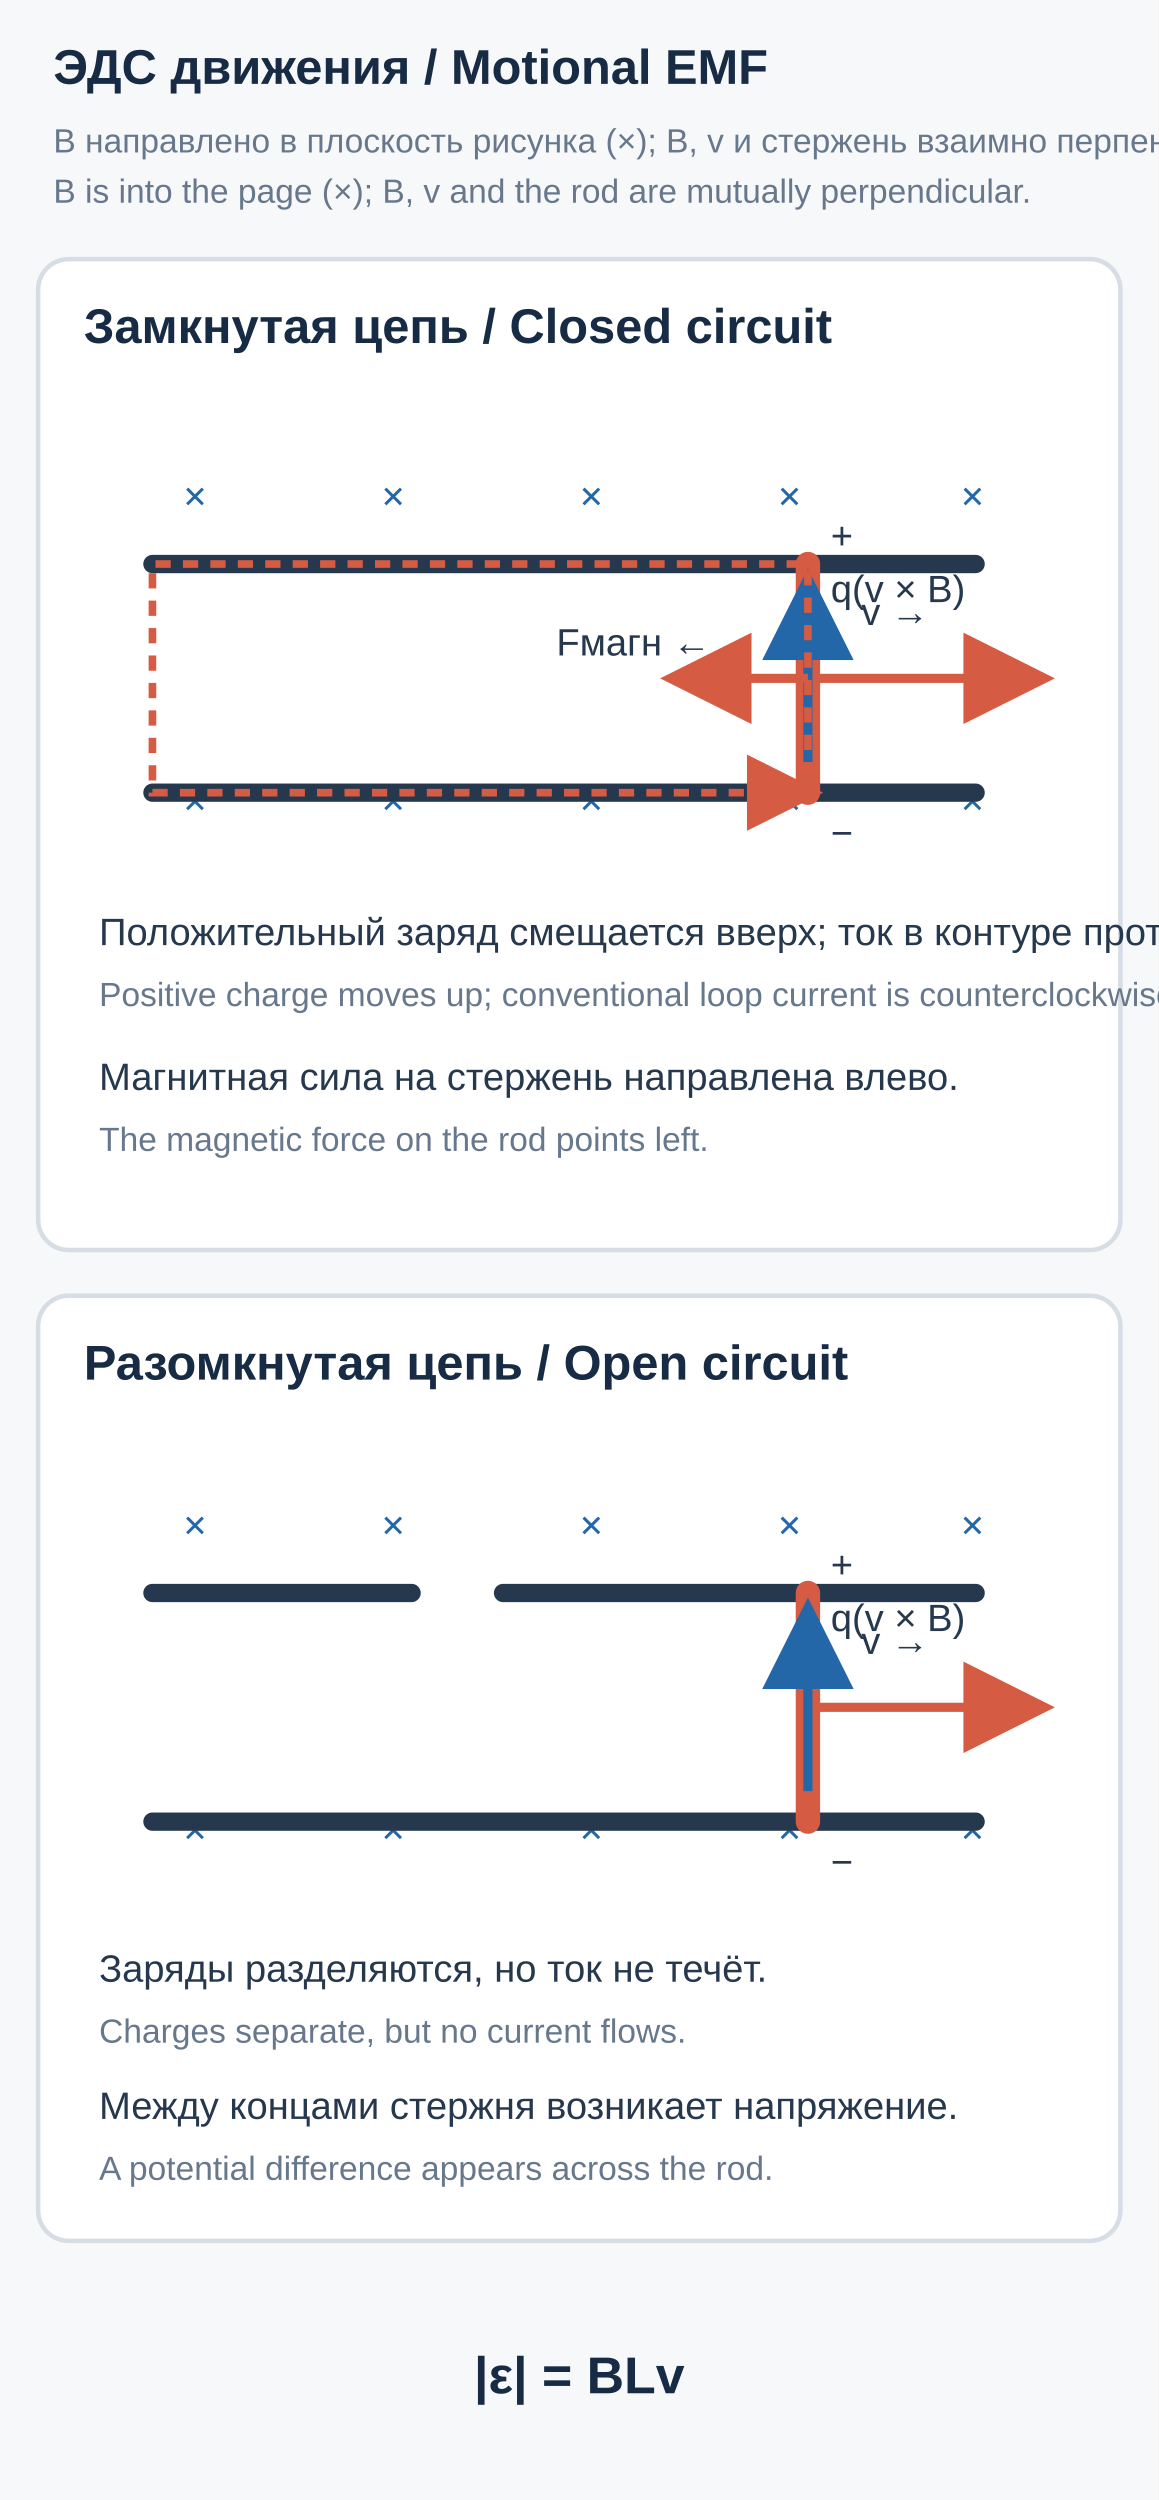
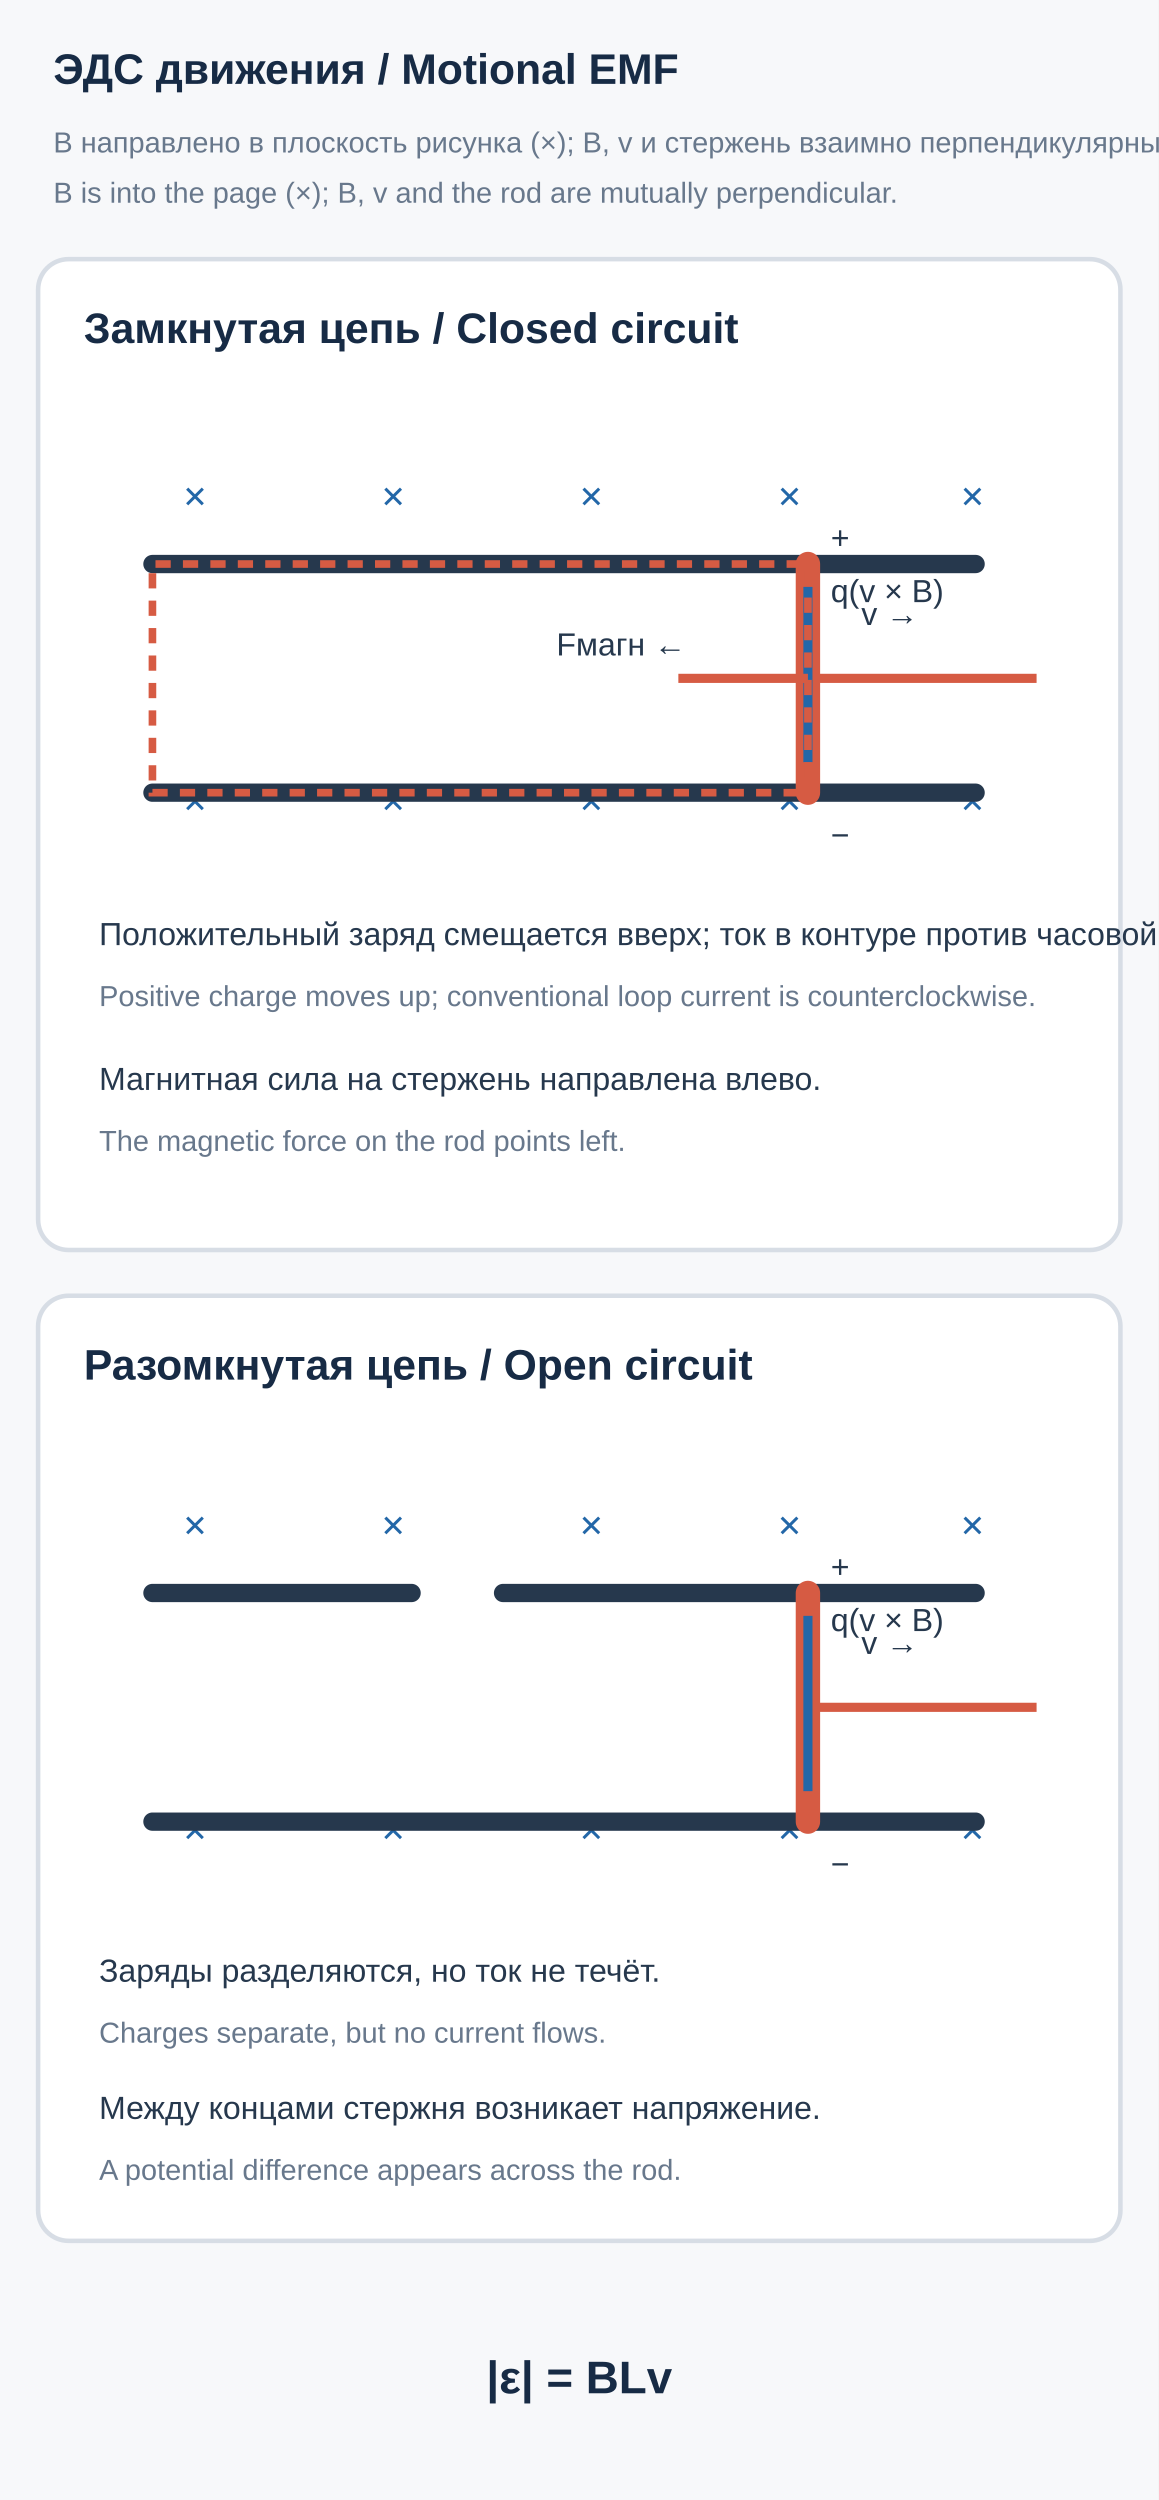
<svg xmlns="http://www.w3.org/2000/svg" width="760" height="1640" viewBox="0 0 760 1640" role="img" aria-labelledby="t d">
  <defs>
    <marker id="r" markerWidth="10" markerHeight="10" refX="8" refY="5" orient="auto">
      <path d="M0 0L10 5L0 10Z" fill="#d65b43" />
    </marker>
    <marker id="b" markerWidth="10" markerHeight="10" refX="8" refY="5" orient="auto">
      <path d="M0 0L10 5L0 10Z" fill="#2367a8" />
    </marker>
-     <style>.bg{fill:#f7f8fa}.p{fill:#fff;stroke:#d7dde5;stroke-width:3}.h{font:700 32px Arial,sans-serif;fill:#172b45}.lab{font:25px Arial,sans-serif;fill:#26384d}.en{font:22px Arial,sans-serif;fill:#68788c}.f{font:700 34px Arial,sans-serif;fill:#172b45}.rail{stroke:#26384d;stroke-width:12;stroke-linecap:round}.rod{stroke:#d65b43;stroke-width:16;stroke-linecap:round}.r{fill:none;stroke:#d65b43;stroke-width:6;marker-end:url(#r)}.b{fill:none;stroke:#2367a8;stroke-width:6;marker-end:url(#b)}</style>
+     <style>path{fill:none}.bg{fill:#f7f8fa}.p{fill:#fff;stroke:#d7dde5;stroke-width:3}.h{font:700 28px Arial,sans-serif;fill:#172b45}.lab{font:21px Arial,sans-serif;fill:#26384d}.en{font:19px Arial,sans-serif;fill:#68788c}.f{font:700 30px Arial,sans-serif;fill:#172b45}.rail{stroke:#26384d;stroke-width:12;stroke-linecap:round}.rod{stroke:#d65b43;stroke-width:16;stroke-linecap:round}.r{fill:none;stroke:#d65b43;stroke-width:6;marker-end:url(#r)}.b{fill:none;stroke:#2367a8;stroke-width:6;marker-end:url(#b)}</style>
  </defs>
  <rect class="bg" width="760" height="1640" />
  <text class="h" x="35" y="55">ЭДС движения / Motional EMF</text>
  <text class="en" x="35" y="100">B направлено в плоскость рисунка (×); B, v и стержень взаимно перпендикулярны.</text>
  <text class="en" x="35" y="133">B is into the page (×); B, v and the rod are mutually perpendicular.</text>
  <rect class="p" x="25" y="170" width="710" height="650" rx="20" />
  <text class="h" x="55" y="225">Замкнутая цепь / Closed circuit</text>
  <g fill="#2367a8" font-size="28" font-weight="700">
    <text x="120" y="335">×</text>
    <text x="250" y="335">×</text>
    <text x="380" y="335">×</text>
    <text x="510" y="335">×</text>
    <text x="630" y="335">×</text>
    <text x="120" y="535">×</text>
    <text x="250" y="535">×</text>
    <text x="380" y="535">×</text>
    <text x="510" y="535">×</text>
    <text x="630" y="535">×</text>
  </g>
  <path class="rail" d="M100 370 H640 M100 520 H640" />
  <path class="rod" d="M530 370 V520" />
  <path d="M530 445 H680" class="r" />
  <text class="lab" x="565" y="410">v →</text>
  <path d="M530 500 V385" class="b" />
  <text class="lab" x="545" y="395">q(v × B)</text>
  <text class="lab" x="545" y="360" fill="#d65b43">+</text>
  <text class="lab" x="545" y="555" fill="#2367a8">−</text>
  <path d="M530 510 V370 H100 V520 H530" fill="none" stroke="#d65b43" stroke-width="5" stroke-dasharray="10 8" marker-end="url(#r)" />
  <path d="M530 445 H445" class="r" />
  <text class="lab" x="365" y="430">Fмагн ←</text>
  <text class="lab" x="65" y="620">Положительный заряд смещается вверх; ток в контуре против часовой стрелки.</text>
  <text class="en" x="65" y="660">Positive charge moves up; conventional loop current is counterclockwise.</text>
  <text class="lab" x="65" y="715">Магнитная сила на стержень направлена влево.</text>
  <text class="en" x="65" y="755">The magnetic force on the rod points left.</text>
  <rect class="p" x="25" y="850" width="710" height="620" rx="20" />
  <text class="h" x="55" y="905">Разомкнутая цепь / Open circuit</text>
  <g fill="#2367a8" font-size="28" font-weight="700">
    <text x="120" y="1010">×</text>
    <text x="250" y="1010">×</text>
    <text x="380" y="1010">×</text>
    <text x="510" y="1010">×</text>
    <text x="630" y="1010">×</text>
    <text x="120" y="1210">×</text>
    <text x="250" y="1210">×</text>
    <text x="380" y="1210">×</text>
    <text x="510" y="1210">×</text>
    <text x="630" y="1210">×</text>
  </g>
  <path class="rail" d="M100 1045 H270 M330 1045 H640 M100 1195 H640" />
  <path class="rod" d="M530 1045 V1195" />
  <path d="M530 1120 H680" class="r" />
  <text class="lab" x="565" y="1085">v →</text>
  <path d="M530 1175 V1060" class="b" />
  <text class="lab" x="545" y="1070">q(v × B)</text>
  <text class="lab" x="545" y="1035" fill="#d65b43">+</text>
  <text class="lab" x="545" y="1230" fill="#2367a8">−</text>
  <text class="lab" x="65" y="1300">Заряды разделяются, но ток не течёт.</text>
  <text class="en" x="65" y="1340">Charges separate, but no current flows.</text>
  <text class="lab" x="65" y="1390">Между концами стержня возникает напряжение.</text>
  <text class="en" x="65" y="1430">A potential difference appears across the rod.</text>
  <text class="f" x="380" y="1570" text-anchor="middle">|ε| = BLv</text>
</svg>
